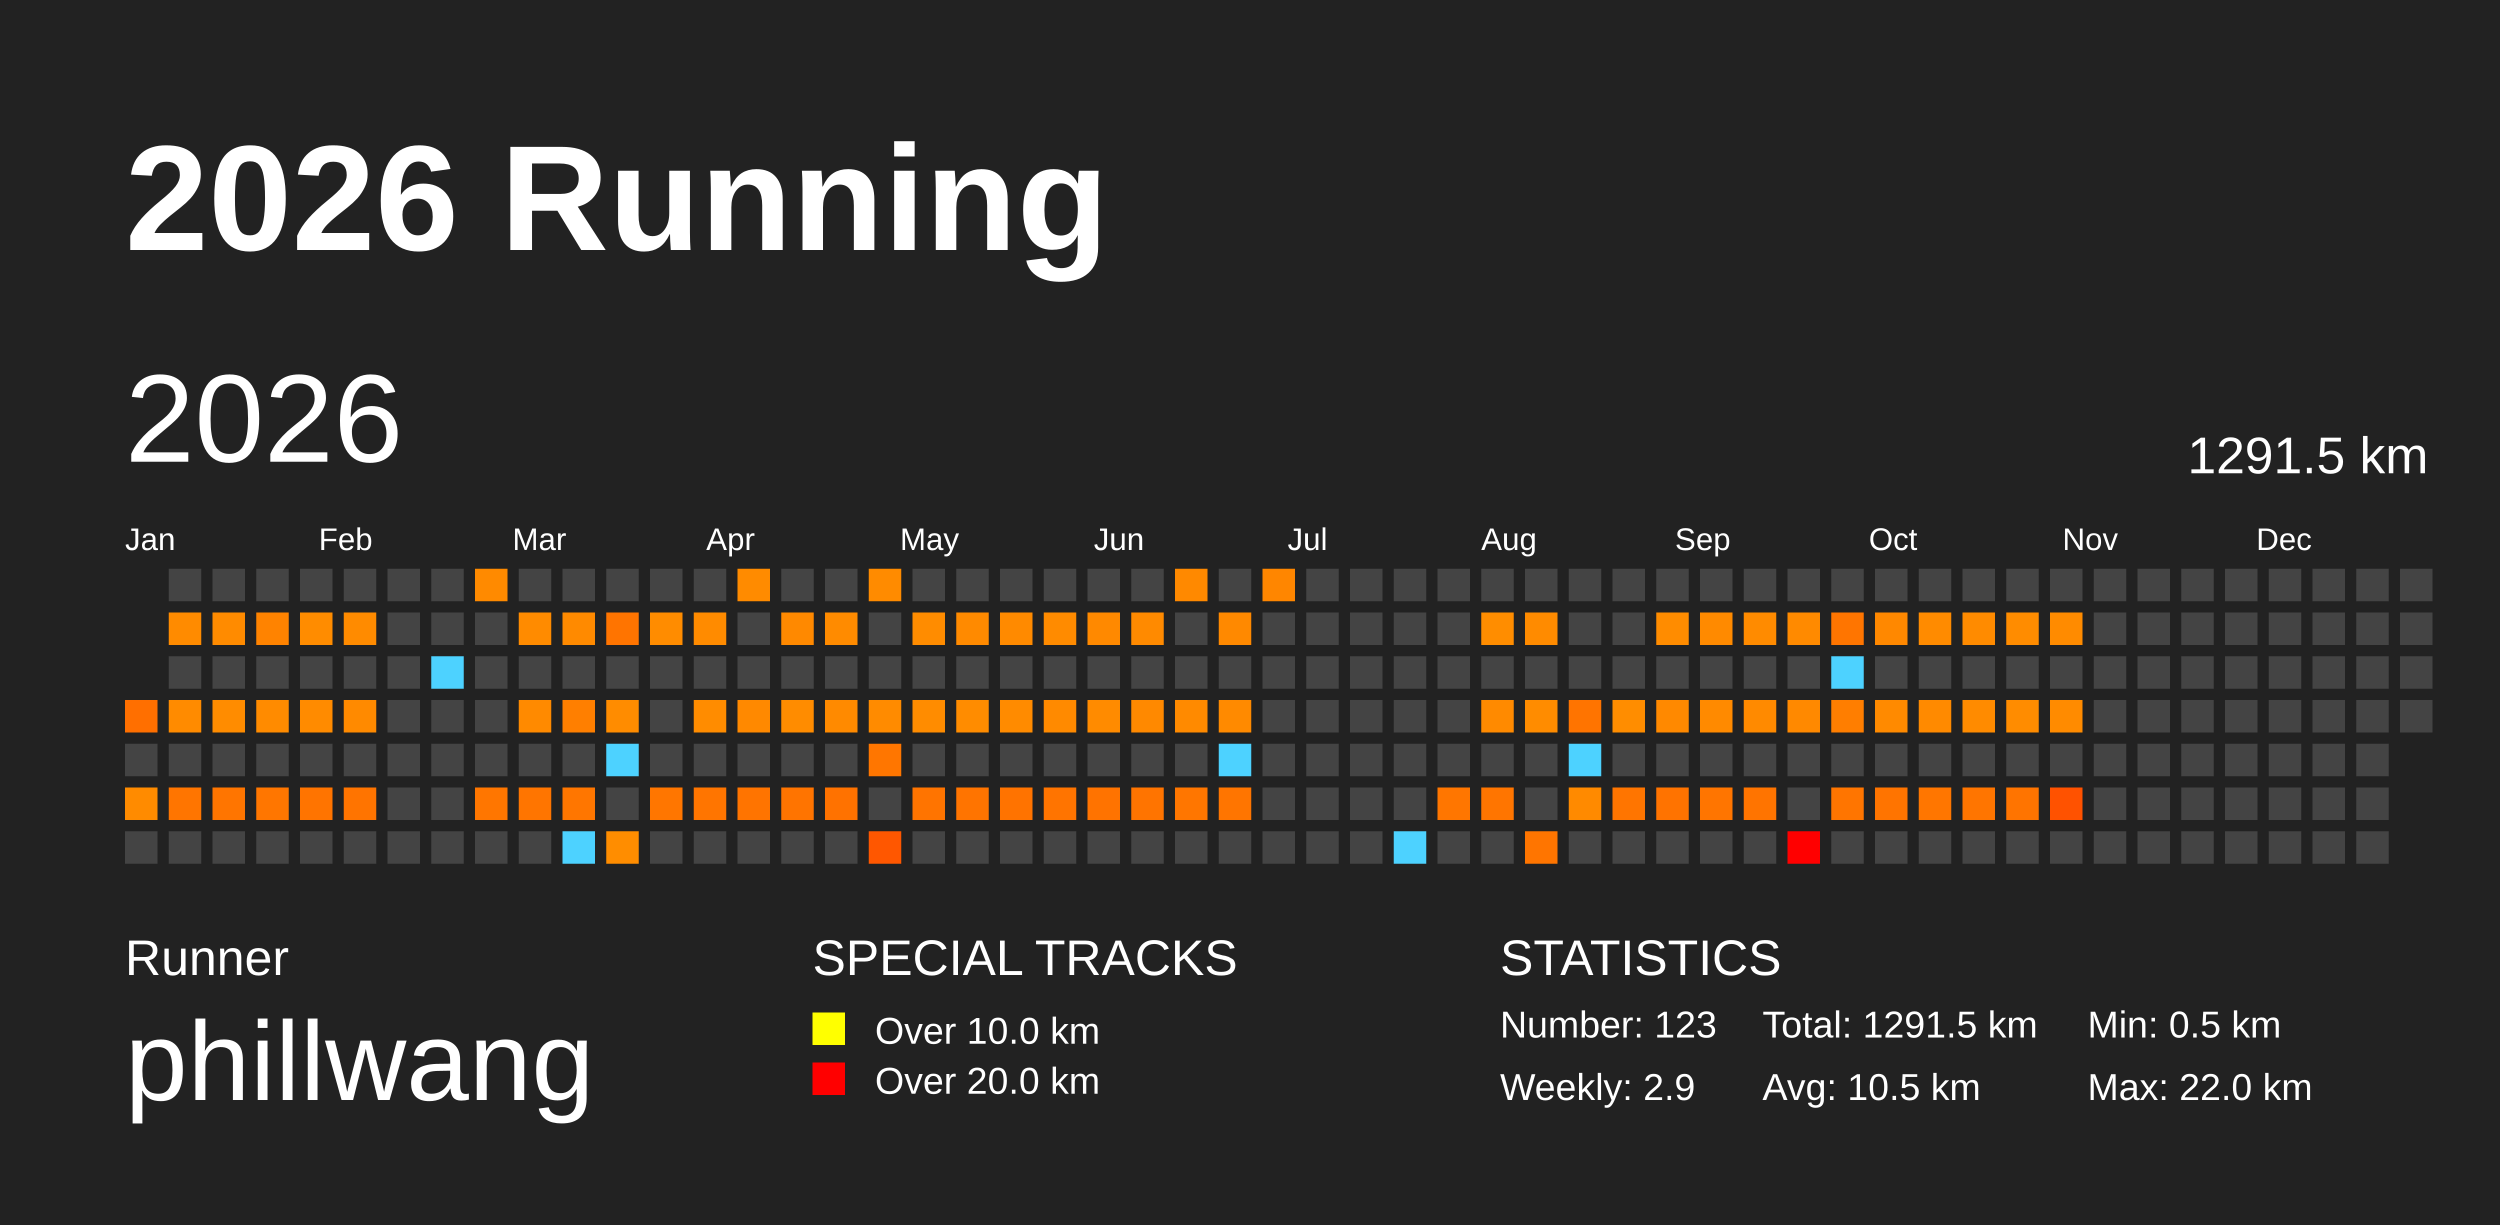
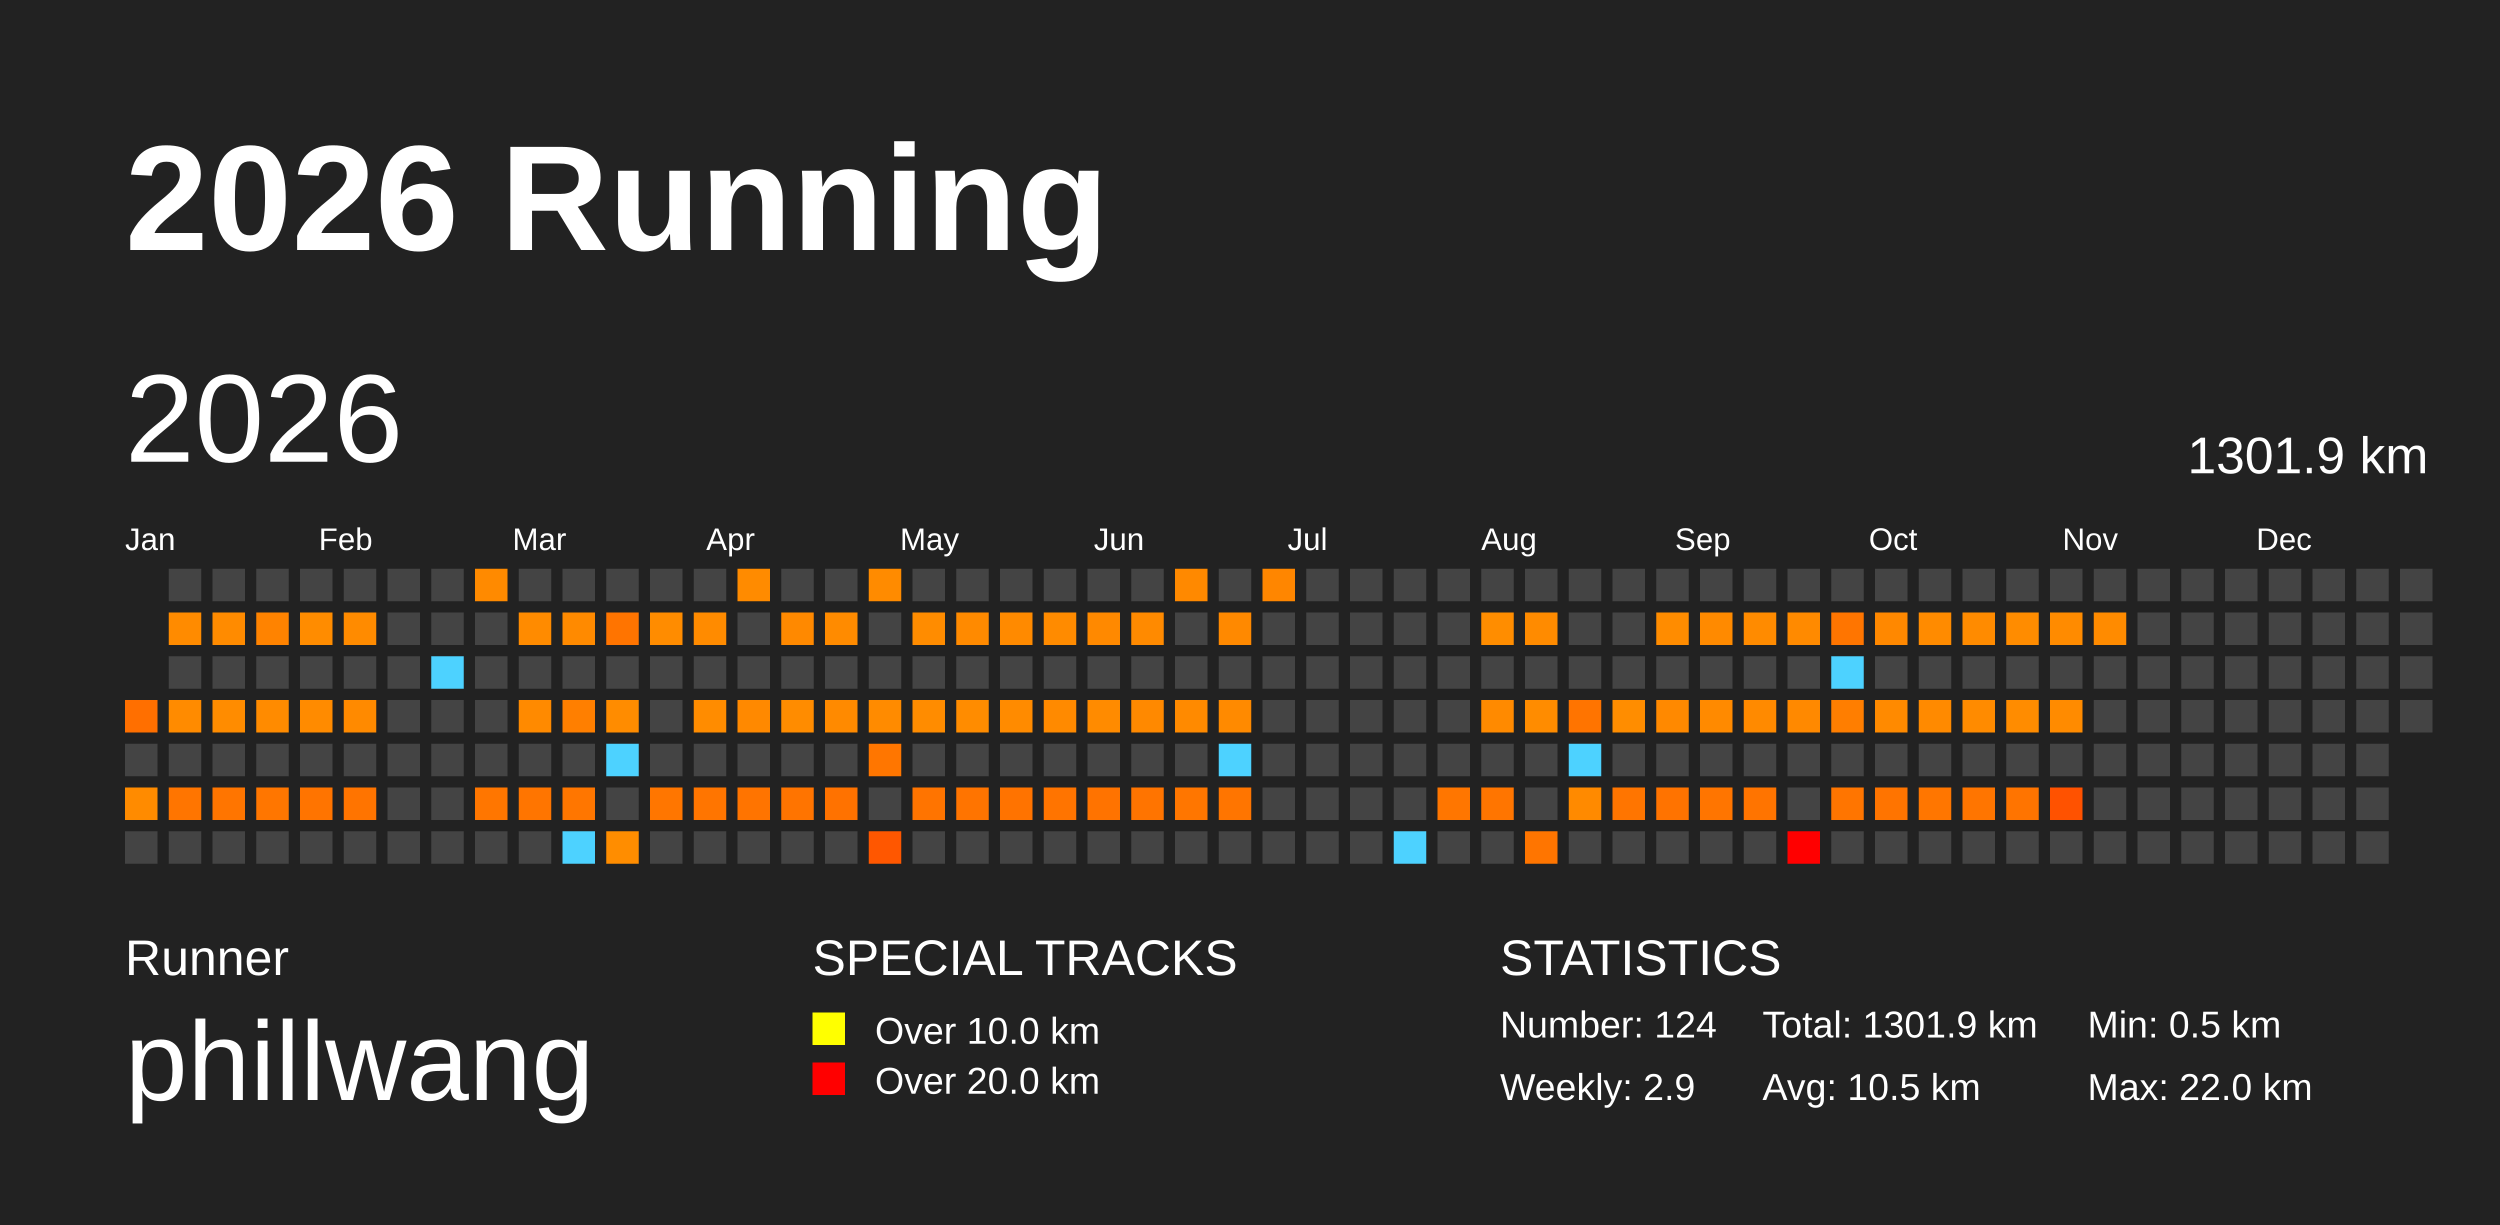
<svg xmlns="http://www.w3.org/2000/svg" baseProfile="full" height="98mm" version="1.1" viewBox="0,0,200,98" width="200mm">
  <defs>
    <pattern height="2" id="indoor-stripe" patternUnits="userSpaceOnUse" width="2">
      <line stroke="white" stroke-opacity="0.45" stroke-width="0.5" x1="0" x2="2" y1="2" y2="0" />
    </pattern>
  </defs>
  <rect fill="#222222" height="98" width="200" x="0" y="0" />
  <text fill="#FFFFFF" style="font-size:12px; font-family:Arial; font-weight:bold;" x="10" y="20">2026 Running</text>
  <text fill="#FFFFFF" style="font-size:4px; font-family:Arial" x="10" y="78">Runner</text>
  <text fill="#FFFFFF" style="font-size:9px; font-family:Arial" x="10" y="88">phillwang</text>
  <text fill="#FFFFFF" style="font-size:4px; font-family:Arial" x="65" y="78">SPECIAL TRACKS</text>
  <rect fill="yellow" height="2.6" width="2.6" x="65" y="81" />
  <text fill="#FFFFFF" style="font-size:3px; font-family:Arial" x="70" y="83.5">Over 10.0 km</text>
  <rect fill="red" height="2.6" width="2.6" x="65" y="85" />
  <text fill="#FFFFFF" style="font-size:3px; font-family:Arial" x="70" y="87.5">Over 20.0 km</text>
  <text fill="#FFFFFF" style="font-size:4px; font-family:Arial" x="120" y="78">STATISTICS</text>
-   <text fill="#FFFFFF" style="font-size:3px; font-family:Arial" x="120" y="83">Number: 123</text>
+   <text fill="#FFFFFF" style="font-size:3px; font-family:Arial" x="120" y="83">Number: 124</text>
  <text fill="#FFFFFF" style="font-size:3px; font-family:Arial" x="120" y="88">Weekly: 2.9</text>
-   <text fill="#FFFFFF" style="font-size:3px; font-family:Arial" x="141" y="83">Total: 1291.5 km</text>
+   <text fill="#FFFFFF" style="font-size:3px; font-family:Arial" x="141" y="83">Total: 1301.9 km</text>
  <text fill="#FFFFFF" style="font-size:3px; font-family:Arial" x="141" y="88">Avg: 10.5 km</text>
  <text fill="#FFFFFF" style="font-size:3px; font-family:Arial" x="167" y="83">Min: 0.5 km</text>
  <text fill="#FFFFFF" style="font-size:3px; font-family:Arial" x="167" y="88">Max: 22.0 km</text>
  <text dominant-baseline="hanging" fill="#FFFFFF" style="font-size:10.0px; font-family:Arial;" x="10" y="30">2026</text>
-   <text dominant-baseline="hanging" fill="#FFFFFF" style="font-size:4.125px; font-family:Arial;" x="175" y="35">1291.5 km</text>
+   <text dominant-baseline="hanging" fill="#FFFFFF" style="font-size:4.125px; font-family:Arial;" x="175" y="35">1301.9 km</text>
  <text fill="#FFFFFF" style="font-size:2.5px; font-family:Arial" x="10.0" y="44">Jan</text>
  <text fill="#FFFFFF" style="font-size:2.5px; font-family:Arial" x="25.5" y="44">Feb</text>
  <text fill="#FFFFFF" style="font-size:2.5px; font-family:Arial" x="41.0" y="44">Mar</text>
  <text fill="#FFFFFF" style="font-size:2.5px; font-family:Arial" x="56.5" y="44">Apr</text>
  <text fill="#FFFFFF" style="font-size:2.5px; font-family:Arial" x="72.0" y="44">May</text>
  <text fill="#FFFFFF" style="font-size:2.5px; font-family:Arial" x="87.5" y="44">Jun</text>
  <text fill="#FFFFFF" style="font-size:2.5px; font-family:Arial" x="103.0" y="44">Jul</text>
  <text fill="#FFFFFF" style="font-size:2.5px; font-family:Arial" x="118.5" y="44">Aug</text>
  <text fill="#FFFFFF" style="font-size:2.5px; font-family:Arial" x="134.0" y="44">Sep</text>
  <text fill="#FFFFFF" style="font-size:2.5px; font-family:Arial" x="149.5" y="44">Oct</text>
  <text fill="#FFFFFF" style="font-size:2.5px; font-family:Arial" x="165.0" y="44">Nov</text>
  <text fill="#FFFFFF" style="font-size:2.5px; font-family:Arial" x="180.5" y="44">Dec</text>
  <rect fill="#ff6f00" height="2.6" width="2.6" x="10.0" y="56.0" />
  <rect fill="#444444" height="2.6" width="2.6" x="10.0" y="59.5" />
  <rect fill="#ff8b00" height="2.6" width="2.6" x="10.0" y="63.0" />
  <rect fill="#444444" height="2.6" width="2.6" x="10.0" y="66.5" />
  <rect fill="#444444" height="2.6" width="2.6" x="13.5" y="45.5" />
  <rect fill="#ff8b00" height="2.6" width="2.6" x="13.5" y="49.0" />
  <rect fill="#444444" height="2.6" width="2.6" x="13.5" y="52.5" />
  <rect fill="#ff8b00" height="2.6" width="2.6" x="13.5" y="56.0" />
  <rect fill="#444444" height="2.6" width="2.6" x="13.5" y="59.5" />
  <rect fill="#ff7500" height="2.6" width="2.6" x="13.5" y="63.0" />
  <rect fill="#444444" height="2.6" width="2.6" x="13.5" y="66.5" />
  <rect fill="#444444" height="2.6" width="2.6" x="17.0" y="45.5" />
  <rect fill="#ff8b00" height="2.6" width="2.6" x="17.0" y="49.0" />
  <rect fill="#444444" height="2.6" width="2.6" x="17.0" y="52.5" />
  <rect fill="#ff8c00" height="2.6" width="2.6" x="17.0" y="56.0" />
  <rect fill="#444444" height="2.6" width="2.6" x="17.0" y="59.5" />
  <rect fill="#ff7500" height="2.6" width="2.6" x="17.0" y="63.0" />
  <rect fill="#444444" height="2.6" width="2.6" x="17.0" y="66.5" />
  <rect fill="#444444" height="2.6" width="2.6" x="20.5" y="45.5" />
  <rect fill="#ff8300" height="2.6" width="2.6" x="20.5" y="49.0" />
  <rect fill="#444444" height="2.6" width="2.6" x="20.5" y="52.5" />
  <rect fill="#ff8b00" height="2.6" width="2.6" x="20.5" y="56.0" />
  <rect fill="#444444" height="2.6" width="2.6" x="20.5" y="59.5" />
  <rect fill="#ff7600" height="2.6" width="2.6" x="20.5" y="63.0" />
  <rect fill="#444444" height="2.6" width="2.6" x="20.5" y="66.5" />
  <rect fill="#444444" height="2.6" width="2.6" x="24.0" y="45.5" />
  <rect fill="#ff8c00" height="2.6" width="2.6" x="24.0" y="49.0" />
  <rect fill="#444444" height="2.6" width="2.6" x="24.0" y="52.5" />
  <rect fill="#ff8b00" height="2.6" width="2.6" x="24.0" y="56.0" />
  <rect fill="#444444" height="2.6" width="2.6" x="24.0" y="59.5" />
  <rect fill="#ff7400" height="2.6" width="2.6" x="24.0" y="63.0" />
  <rect fill="#444444" height="2.6" width="2.6" x="24.0" y="66.5" />
  <rect fill="#444444" height="2.6" width="2.6" x="27.5" y="45.5" />
  <rect fill="#ff8b00" height="2.6" width="2.6" x="27.5" y="49.0" />
  <rect fill="#444444" height="2.6" width="2.6" x="27.5" y="52.5" />
  <rect fill="#ff8a00" height="2.6" width="2.6" x="27.5" y="56.0" />
  <rect fill="#444444" height="2.6" width="2.6" x="27.5" y="59.5" />
  <rect fill="#ff7400" height="2.6" width="2.6" x="27.5" y="63.0" />
  <rect fill="#444444" height="2.6" width="2.6" x="27.5" y="66.5" />
  <rect fill="#444444" height="2.6" width="2.6" x="31.0" y="45.5" />
  <rect fill="#444444" height="2.6" width="2.6" x="31.0" y="49.0" />
  <rect fill="#444444" height="2.6" width="2.6" x="31.0" y="52.5" />
  <rect fill="#444444" height="2.6" width="2.6" x="31.0" y="56.0" />
  <rect fill="#444444" height="2.6" width="2.6" x="31.0" y="59.5" />
  <rect fill="#444444" height="2.6" width="2.6" x="31.0" y="63.0" />
  <rect fill="#444444" height="2.6" width="2.6" x="31.0" y="66.5" />
  <rect fill="#444444" height="2.6" width="2.6" x="34.5" y="45.5" />
  <rect fill="#444444" height="2.6" width="2.6" x="34.5" y="49.0" />
  <rect fill="#4dd2ff" height="2.6" width="2.6" x="34.5" y="52.5" />
  <rect fill="#444444" height="2.6" width="2.6" x="34.5" y="56.0" />
  <rect fill="#444444" height="2.6" width="2.6" x="34.5" y="59.5" />
  <rect fill="#444444" height="2.6" width="2.6" x="34.5" y="63.0" />
  <rect fill="#444444" height="2.6" width="2.6" x="34.5" y="66.5" />
  <rect fill="#ff8a00" height="2.6" width="2.6" x="38.0" y="45.5" />
  <rect fill="#444444" height="2.6" width="2.6" x="38.0" y="49.0" />
  <rect fill="#444444" height="2.6" width="2.6" x="38.0" y="52.5" />
  <rect fill="#444444" height="2.6" width="2.6" x="38.0" y="56.0" />
  <rect fill="#444444" height="2.6" width="2.6" x="38.0" y="59.5" />
  <rect fill="#ff7600" height="2.6" width="2.6" x="38.0" y="63.0" />
  <rect fill="#444444" height="2.6" width="2.6" x="38.0" y="66.5" />
  <rect fill="#444444" height="2.6" width="2.6" x="41.5" y="45.5" />
  <rect fill="#ff8b00" height="2.6" width="2.6" x="41.5" y="49.0" />
  <rect fill="#444444" height="2.6" width="2.6" x="41.5" y="52.5" />
  <rect fill="#ff8a00" height="2.6" width="2.6" x="41.5" y="56.0" />
  <rect fill="#444444" height="2.6" width="2.6" x="41.5" y="59.5" />
  <rect fill="#ff7500" height="2.6" width="2.6" x="41.5" y="63.0" />
  <rect fill="#444444" height="2.6" width="2.6" x="41.5" y="66.5" />
  <rect fill="#444444" height="2.6" width="2.6" x="45.0" y="45.5" />
  <rect fill="#ff8a00" height="2.6" width="2.6" x="45.0" y="49.0" />
  <rect fill="#444444" height="2.6" width="2.6" x="45.0" y="52.5" />
  <rect fill="#ff7f00" height="2.6" width="2.6" x="45.0" y="56.0" />
  <rect fill="#444444" height="2.6" width="2.6" x="45.0" y="59.5" />
  <rect fill="#ff7600" height="2.6" width="2.6" x="45.0" y="63.0" />
  <rect fill="#4dd2ff" height="2.6" width="2.6" x="45.0" y="66.5" />
  <rect fill="#444444" height="2.6" width="2.6" x="48.5" y="45.5" />
  <rect fill="#ff7400" height="2.6" width="2.6" x="48.5" y="49.0" />
  <rect fill="#444444" height="2.6" width="2.6" x="48.5" y="52.5" />
  <rect fill="#ff8c00" height="2.6" width="2.6" x="48.5" y="56.0" />
  <rect fill="#4dd2ff" height="2.6" width="2.6" x="48.5" y="59.5" />
  <rect fill="#444444" height="2.6" width="2.6" x="48.5" y="63.0" />
  <rect fill="#ff8d00" height="2.6" width="2.6" x="48.5" y="66.5" />
  <rect fill="#444444" height="2.6" width="2.6" x="52.0" y="45.5" />
  <rect fill="#ff8c00" height="2.6" width="2.6" x="52.0" y="49.0" />
  <rect fill="#444444" height="2.6" width="2.6" x="52.0" y="52.5" />
  <rect fill="#444444" height="2.6" width="2.6" x="52.0" y="56.0" />
  <rect fill="#444444" height="2.6" width="2.6" x="52.0" y="59.5" />
  <rect fill="#ff7600" height="2.6" width="2.6" x="52.0" y="63.0" />
  <rect fill="#444444" height="2.6" width="2.6" x="52.0" y="66.5" />
  <rect fill="#444444" height="2.6" width="2.6" x="55.5" y="45.5" />
  <rect fill="#ff8b00" height="2.6" width="2.6" x="55.5" y="49.0" />
  <rect fill="#444444" height="2.6" width="2.6" x="55.5" y="52.5" />
  <rect fill="#ff8c00" height="2.6" width="2.6" x="55.5" y="56.0" />
  <rect fill="#444444" height="2.6" width="2.6" x="55.5" y="59.5" />
  <rect fill="#ff7500" height="2.6" width="2.6" x="55.5" y="63.0" />
  <rect fill="#444444" height="2.6" width="2.6" x="55.5" y="66.5" />
  <rect fill="#ff8b00" height="2.6" width="2.6" x="59.0" y="45.5" />
  <rect fill="#444444" height="2.6" width="2.6" x="59.0" y="49.0" />
  <rect fill="#444444" height="2.6" width="2.6" x="59.0" y="52.5" />
  <rect fill="#ff8900" height="2.6" width="2.6" x="59.0" y="56.0" />
  <rect fill="#444444" height="2.6" width="2.6" x="59.0" y="59.5" />
  <rect fill="#ff7400" height="2.6" width="2.6" x="59.0" y="63.0" />
  <rect fill="#444444" height="2.6" width="2.6" x="59.0" y="66.5" />
  <rect fill="#444444" height="2.6" width="2.6" x="62.5" y="45.5" />
  <rect fill="#ff8900" height="2.6" width="2.6" x="62.5" y="49.0" />
  <rect fill="#444444" height="2.6" width="2.6" x="62.5" y="52.5" />
  <rect fill="#ff8c00" height="2.6" width="2.6" x="62.5" y="56.0" />
  <rect fill="#444444" height="2.6" width="2.6" x="62.5" y="59.5" />
  <rect fill="#ff7400" height="2.6" width="2.6" x="62.5" y="63.0" />
  <rect fill="#444444" height="2.6" width="2.6" x="62.5" y="66.5" />
  <rect fill="#444444" height="2.6" width="2.6" x="66.0" y="45.5" />
  <rect fill="#ff8b00" height="2.6" width="2.6" x="66.0" y="49.0" />
  <rect fill="#444444" height="2.6" width="2.6" x="66.0" y="52.5" />
  <rect fill="#ff8a00" height="2.6" width="2.6" x="66.0" y="56.0" />
  <rect fill="#444444" height="2.6" width="2.6" x="66.0" y="59.5" />
  <rect fill="#ff7200" height="2.6" width="2.6" x="66.0" y="63.0" />
  <rect fill="#444444" height="2.6" width="2.6" x="66.0" y="66.5" />
  <rect fill="#ff8b00" height="2.6" width="2.6" x="69.5" y="45.5" />
  <rect fill="#444444" height="2.6" width="2.6" x="69.5" y="49.0" />
  <rect fill="#444444" height="2.6" width="2.6" x="69.5" y="52.5" />
  <rect fill="#ff8b00" height="2.6" width="2.6" x="69.5" y="56.0" />
  <rect fill="#ff7600" height="2.6" width="2.6" x="69.5" y="59.5" />
  <rect fill="#444444" height="2.6" width="2.6" x="69.5" y="63.0" />
  <rect fill="#ff5700" height="2.6" width="2.6" x="69.5" y="66.5" />
  <rect fill="#444444" height="2.6" width="2.6" x="73.0" y="45.5" />
  <rect fill="#ff8c00" height="2.6" width="2.6" x="73.0" y="49.0" />
  <rect fill="#444444" height="2.6" width="2.6" x="73.0" y="52.5" />
  <rect fill="#ff8c00" height="2.6" width="2.6" x="73.0" y="56.0" />
  <rect fill="#444444" height="2.6" width="2.6" x="73.0" y="59.5" />
  <rect fill="#ff7400" height="2.6" width="2.6" x="73.0" y="63.0" />
  <rect fill="#444444" height="2.6" width="2.6" x="73.0" y="66.5" />
  <rect fill="#444444" height="2.6" width="2.6" x="76.5" y="45.5" />
  <rect fill="#ff8a00" height="2.6" width="2.6" x="76.5" y="49.0" />
  <rect fill="#444444" height="2.6" width="2.6" x="76.5" y="52.5" />
  <rect fill="#ff8c00" height="2.6" width="2.6" x="76.5" y="56.0" />
  <rect fill="#444444" height="2.6" width="2.6" x="76.5" y="59.5" />
  <rect fill="#ff7400" height="2.6" width="2.6" x="76.5" y="63.0" />
  <rect fill="#444444" height="2.6" width="2.6" x="76.5" y="66.5" />
  <rect fill="#444444" height="2.6" width="2.6" x="80.0" y="45.5" />
  <rect fill="#ff8a00" height="2.6" width="2.6" x="80.0" y="49.0" />
  <rect fill="#444444" height="2.6" width="2.6" x="80.0" y="52.5" />
  <rect fill="#ff8b00" height="2.6" width="2.6" x="80.0" y="56.0" />
  <rect fill="#444444" height="2.6" width="2.6" x="80.0" y="59.5" />
  <rect fill="#ff7300" height="2.6" width="2.6" x="80.0" y="63.0" />
  <rect fill="#444444" height="2.6" width="2.6" x="80.0" y="66.5" />
  <rect fill="#444444" height="2.6" width="2.6" x="83.5" y="45.5" />
  <rect fill="#ff8b00" height="2.6" width="2.6" x="83.5" y="49.0" />
  <rect fill="#444444" height="2.6" width="2.6" x="83.5" y="52.5" />
  <rect fill="#ff8a00" height="2.6" width="2.6" x="83.5" y="56.0" />
  <rect fill="#444444" height="2.6" width="2.6" x="83.5" y="59.5" />
  <rect fill="#ff7400" height="2.6" width="2.6" x="83.5" y="63.0" />
  <rect fill="#444444" height="2.6" width="2.6" x="83.5" y="66.5" />
  <rect fill="#444444" height="2.6" width="2.6" x="87.0" y="45.5" />
  <rect fill="#ff8900" height="2.6" width="2.6" x="87.0" y="49.0" />
  <rect fill="#444444" height="2.6" width="2.6" x="87.0" y="52.5" />
  <rect fill="#ff8b00" height="2.6" width="2.6" x="87.0" y="56.0" />
  <rect fill="#444444" height="2.6" width="2.6" x="87.0" y="59.5" />
  <rect fill="#ff7300" height="2.6" width="2.6" x="87.0" y="63.0" />
  <rect fill="#444444" height="2.6" width="2.6" x="87.0" y="66.5" />
  <rect fill="#444444" height="2.6" width="2.6" x="90.5" y="45.5" />
  <rect fill="#ff8a00" height="2.6" width="2.6" x="90.5" y="49.0" />
  <rect fill="#444444" height="2.6" width="2.6" x="90.5" y="52.5" />
  <rect fill="#ff8900" height="2.6" width="2.6" x="90.5" y="56.0" />
  <rect fill="#444444" height="2.6" width="2.6" x="90.5" y="59.5" />
  <rect fill="#ff7400" height="2.6" width="2.6" x="90.5" y="63.0" />
  <rect fill="#444444" height="2.6" width="2.6" x="90.5" y="66.5" />
  <rect fill="#ff8900" height="2.6" width="2.6" x="94.0" y="45.5" />
  <rect fill="#444444" height="2.6" width="2.6" x="94.0" y="49.0" />
  <rect fill="#444444" height="2.6" width="2.6" x="94.0" y="52.5" />
  <rect fill="#ff8a00" height="2.6" width="2.6" x="94.0" y="56.0" />
  <rect fill="#444444" height="2.6" width="2.6" x="94.0" y="59.5" />
  <rect fill="#ff7600" height="2.6" width="2.6" x="94.0" y="63.0" />
  <rect fill="#444444" height="2.6" width="2.6" x="94.0" y="66.5" />
  <rect fill="#444444" height="2.6" width="2.6" x="97.5" y="45.5" />
  <rect fill="#ff8900" height="2.6" width="2.6" x="97.5" y="49.0" />
  <rect fill="#444444" height="2.6" width="2.6" x="97.5" y="52.5" />
  <rect fill="#ff8a00" height="2.6" width="2.6" x="97.5" y="56.0" />
  <rect fill="#4dd2ff" height="2.6" width="2.6" x="97.5" y="59.5" />
  <rect fill="#ff7500" height="2.6" width="2.6" x="97.5" y="63.0" />
  <rect fill="#444444" height="2.6" width="2.6" x="97.5" y="66.5" />
  <rect fill="#ff8600" height="2.6" width="2.6" x="101.0" y="45.5" />
  <rect fill="#444444" height="2.6" width="2.6" x="101.0" y="49.0" />
  <rect fill="#444444" height="2.6" width="2.6" x="101.0" y="52.5" />
  <rect fill="#444444" height="2.6" width="2.6" x="101.0" y="56.0" />
  <rect fill="#444444" height="2.6" width="2.6" x="101.0" y="59.5" />
  <rect fill="#444444" height="2.6" width="2.6" x="101.0" y="63.0" />
  <rect fill="#444444" height="2.6" width="2.6" x="101.0" y="66.5" />
  <rect fill="#444444" height="2.6" width="2.6" x="104.5" y="45.5" />
  <rect fill="#444444" height="2.6" width="2.6" x="104.5" y="49.0" />
  <rect fill="#444444" height="2.6" width="2.6" x="104.5" y="52.5" />
  <rect fill="#444444" height="2.6" width="2.6" x="104.5" y="56.0" />
  <rect fill="#444444" height="2.6" width="2.6" x="104.5" y="59.5" />
  <rect fill="#444444" height="2.6" width="2.6" x="104.5" y="63.0" />
  <rect fill="#444444" height="2.6" width="2.6" x="104.5" y="66.5" />
  <rect fill="#444444" height="2.6" width="2.6" x="108.0" y="45.5" />
  <rect fill="#444444" height="2.6" width="2.6" x="108.0" y="49.0" />
  <rect fill="#444444" height="2.6" width="2.6" x="108.0" y="52.5" />
  <rect fill="#444444" height="2.6" width="2.6" x="108.0" y="56.0" />
  <rect fill="#444444" height="2.6" width="2.6" x="108.0" y="59.5" />
  <rect fill="#444444" height="2.6" width="2.6" x="108.0" y="63.0" />
  <rect fill="#444444" height="2.6" width="2.6" x="108.0" y="66.5" />
  <rect fill="#444444" height="2.6" width="2.6" x="111.5" y="45.5" />
  <rect fill="#444444" height="2.6" width="2.6" x="111.5" y="49.0" />
  <rect fill="#444444" height="2.6" width="2.6" x="111.5" y="52.5" />
  <rect fill="#444444" height="2.6" width="2.6" x="111.5" y="56.0" />
  <rect fill="#444444" height="2.6" width="2.6" x="111.5" y="59.5" />
  <rect fill="#444444" height="2.6" width="2.6" x="111.5" y="63.0" />
  <rect fill="#4dd2ff" height="2.6" width="2.6" x="111.5" y="66.5" />
  <rect fill="#444444" height="2.6" width="2.6" x="115.0" y="45.5" />
  <rect fill="#444444" height="2.6" width="2.6" x="115.0" y="49.0" />
  <rect fill="#444444" height="2.6" width="2.6" x="115.0" y="52.5" />
  <rect fill="#444444" height="2.6" width="2.6" x="115.0" y="56.0" />
  <rect fill="#444444" height="2.6" width="2.6" x="115.0" y="59.5" />
  <rect fill="#ff7600" height="2.6" width="2.6" x="115.0" y="63.0" />
  <rect fill="#444444" height="2.6" width="2.6" x="115.0" y="66.5" />
  <rect fill="#444444" height="2.6" width="2.6" x="118.5" y="45.5" />
  <rect fill="#ff8d00" height="2.6" width="2.6" x="118.5" y="49.0" />
  <rect fill="#444444" height="2.6" width="2.6" x="118.5" y="52.5" />
  <rect fill="#ff8a00" height="2.6" width="2.6" x="118.5" y="56.0" />
  <rect fill="#444444" height="2.6" width="2.6" x="118.5" y="59.5" />
  <rect fill="#ff7500" height="2.6" width="2.6" x="118.5" y="63.0" />
  <rect fill="#444444" height="2.6" width="2.6" x="118.5" y="66.5" />
  <rect fill="#444444" height="2.6" width="2.6" x="122.0" y="45.5" />
  <rect fill="#ff8b00" height="2.6" width="2.6" x="122.0" y="49.0" />
  <rect fill="#444444" height="2.6" width="2.6" x="122.0" y="52.5" />
  <rect fill="#ff8c00" height="2.6" width="2.6" x="122.0" y="56.0" />
  <rect fill="#444444" height="2.6" width="2.6" x="122.0" y="59.5" />
  <rect fill="#444444" height="2.6" width="2.6" x="122.0" y="63.0" />
  <rect fill="#ff7500" height="2.6" width="2.6" x="122.0" y="66.5" />
  <rect fill="#444444" height="2.6" width="2.6" x="125.5" y="45.5" />
  <rect fill="#444444" height="2.6" width="2.6" x="125.5" y="49.0" />
  <rect fill="#444444" height="2.6" width="2.6" x="125.5" y="52.5" />
  <rect fill="#ff7400" height="2.6" width="2.6" x="125.5" y="56.0" />
  <rect fill="#4dd2ff" height="2.6" width="2.6" x="125.5" y="59.5" />
  <rect fill="#ff8a00" height="2.6" width="2.6" x="125.5" y="63.0" />
  <rect fill="#444444" height="2.6" width="2.6" x="125.5" y="66.5" />
  <rect fill="#444444" height="2.6" width="2.6" x="129.0" y="45.5" />
  <rect fill="#444444" height="2.6" width="2.6" x="129.0" y="49.0" />
  <rect fill="#444444" height="2.6" width="2.6" x="129.0" y="52.5" />
  <rect fill="#ff8d00" height="2.6" width="2.6" x="129.0" y="56.0" />
  <rect fill="#444444" height="2.6" width="2.6" x="129.0" y="59.5" />
  <rect fill="#ff7500" height="2.6" width="2.6" x="129.0" y="63.0" />
  <rect fill="#444444" height="2.6" width="2.6" x="129.0" y="66.5" />
  <rect fill="#444444" height="2.6" width="2.6" x="132.5" y="45.5" />
  <rect fill="#ff8c00" height="2.6" width="2.6" x="132.5" y="49.0" />
  <rect fill="#444444" height="2.6" width="2.6" x="132.5" y="52.5" />
  <rect fill="#ff8900" height="2.6" width="2.6" x="132.5" y="56.0" />
  <rect fill="#444444" height="2.6" width="2.6" x="132.5" y="59.5" />
  <rect fill="#ff7300" height="2.6" width="2.6" x="132.5" y="63.0" />
  <rect fill="#444444" height="2.6" width="2.6" x="132.5" y="66.5" />
  <rect fill="#444444" height="2.6" width="2.6" x="136.0" y="45.5" />
  <rect fill="#ff8a00" height="2.6" width="2.6" x="136.0" y="49.0" />
  <rect fill="#444444" height="2.6" width="2.6" x="136.0" y="52.5" />
  <rect fill="#ff8a00" height="2.6" width="2.6" x="136.0" y="56.0" />
  <rect fill="#444444" height="2.6" width="2.6" x="136.0" y="59.5" />
  <rect fill="#ff7500" height="2.6" width="2.6" x="136.0" y="63.0" />
  <rect fill="#444444" height="2.6" width="2.6" x="136.0" y="66.5" />
  <rect fill="#444444" height="2.6" width="2.6" x="139.5" y="45.5" />
  <rect fill="#ff8b00" height="2.6" width="2.6" x="139.5" y="49.0" />
  <rect fill="#444444" height="2.6" width="2.6" x="139.5" y="52.5" />
  <rect fill="#ff8a00" height="2.6" width="2.6" x="139.5" y="56.0" />
  <rect fill="#444444" height="2.6" width="2.6" x="139.5" y="59.5" />
  <rect fill="#ff7400" height="2.6" width="2.6" x="139.5" y="63.0" />
  <rect fill="#444444" height="2.6" width="2.6" x="139.5" y="66.5" />
  <rect fill="#444444" height="2.6" width="2.6" x="143.0" y="45.5" />
  <rect fill="#ff8a00" height="2.6" width="2.6" x="143.0" y="49.0" />
  <rect fill="#444444" height="2.6" width="2.6" x="143.0" y="52.5" />
  <rect fill="#ff8900" height="2.6" width="2.6" x="143.0" y="56.0" />
  <rect fill="#444444" height="2.6" width="2.6" x="143.0" y="59.5" />
  <rect fill="#444444" height="2.6" width="2.6" x="143.0" y="63.0" />
  <rect fill="red" height="2.6" width="2.6" x="143.0" y="66.5" />
  <rect fill="#444444" height="2.6" width="2.6" x="146.5" y="45.5" />
  <rect fill="#ff7500" height="2.6" width="2.6" x="146.5" y="49.0" />
  <rect fill="#4dd2ff" height="2.6" width="2.6" x="146.5" y="52.5" />
  <rect fill="#ff7e00" height="2.6" width="2.6" x="146.5" y="56.0" />
  <rect fill="#444444" height="2.6" width="2.6" x="146.5" y="59.5" />
  <rect fill="#ff7500" height="2.6" width="2.6" x="146.5" y="63.0" />
  <rect fill="#444444" height="2.6" width="2.6" x="146.5" y="66.5" />
  <rect fill="#444444" height="2.6" width="2.6" x="150.0" y="45.5" />
  <rect fill="#ff8800" height="2.6" width="2.6" x="150.0" y="49.0" />
  <rect fill="#444444" height="2.6" width="2.6" x="150.0" y="52.5" />
  <rect fill="#ff8a00" height="2.6" width="2.6" x="150.0" y="56.0" />
  <rect fill="#444444" height="2.6" width="2.6" x="150.0" y="59.5" />
  <rect fill="#ff7400" height="2.6" width="2.6" x="150.0" y="63.0" />
  <rect fill="#444444" height="2.6" width="2.6" x="150.0" y="66.5" />
  <rect fill="#444444" height="2.6" width="2.6" x="153.5" y="45.5" />
  <rect fill="#ff8b00" height="2.6" width="2.6" x="153.5" y="49.0" />
  <rect fill="#444444" height="2.6" width="2.6" x="153.5" y="52.5" />
  <rect fill="#ff8a00" height="2.6" width="2.6" x="153.5" y="56.0" />
  <rect fill="#444444" height="2.6" width="2.6" x="153.5" y="59.5" />
  <rect fill="#ff7600" height="2.6" width="2.6" x="153.5" y="63.0" />
  <rect fill="#444444" height="2.6" width="2.6" x="153.5" y="66.5" />
  <rect fill="#444444" height="2.6" width="2.6" x="157.0" y="45.5" />
  <rect fill="#ff8b00" height="2.6" width="2.6" x="157.0" y="49.0" />
  <rect fill="#444444" height="2.6" width="2.6" x="157.0" y="52.5" />
  <rect fill="#ff8b00" height="2.6" width="2.6" x="157.0" y="56.0" />
  <rect fill="#444444" height="2.6" width="2.6" x="157.0" y="59.5" />
  <rect fill="#ff7500" height="2.6" width="2.6" x="157.0" y="63.0" />
  <rect fill="#444444" height="2.6" width="2.6" x="157.0" y="66.5" />
  <rect fill="#444444" height="2.6" width="2.6" x="160.5" y="45.5" />
  <rect fill="#ff8c00" height="2.6" width="2.6" x="160.5" y="49.0" />
  <rect fill="#444444" height="2.6" width="2.6" x="160.5" y="52.5" />
  <rect fill="#ff8c00" height="2.6" width="2.6" x="160.5" y="56.0" />
  <rect fill="#444444" height="2.6" width="2.6" x="160.5" y="59.5" />
  <rect fill="#ff7400" height="2.6" width="2.6" x="160.5" y="63.0" />
  <rect fill="#444444" height="2.6" width="2.6" x="160.5" y="66.5" />
  <rect fill="#444444" height="2.6" width="2.6" x="164.0" y="45.5" />
  <rect fill="#ff8b00" height="2.6" width="2.6" x="164.0" y="49.0" />
  <rect fill="#444444" height="2.6" width="2.6" x="164.0" y="52.5" />
  <rect fill="#ff8b00" height="2.6" width="2.6" x="164.0" y="56.0" />
  <rect fill="#444444" height="2.6" width="2.6" x="164.0" y="59.5" />
  <rect fill="#ff5200" height="2.6" width="2.6" x="164.0" y="63.0" />
  <rect fill="#444444" height="2.6" width="2.6" x="164.0" y="66.5" />
  <rect fill="#444444" height="2.6" width="2.6" x="167.5" y="45.5" />
-   <rect fill="#444444" height="2.6" width="2.6" x="167.5" y="49.0" />
+   <rect fill="#ff8b00" height="2.6" width="2.6" x="167.5" y="49.0" />
  <rect fill="#444444" height="2.6" width="2.6" x="167.5" y="52.5" />
  <rect fill="#444444" height="2.6" width="2.6" x="167.5" y="56.0" />
  <rect fill="#444444" height="2.6" width="2.6" x="167.5" y="59.5" />
  <rect fill="#444444" height="2.6" width="2.6" x="167.5" y="63.0" />
  <rect fill="#444444" height="2.6" width="2.6" x="167.5" y="66.5" />
  <rect fill="#444444" height="2.6" width="2.6" x="171.0" y="45.5" />
  <rect fill="#444444" height="2.6" width="2.6" x="171.0" y="49.0" />
  <rect fill="#444444" height="2.6" width="2.6" x="171.0" y="52.5" />
  <rect fill="#444444" height="2.6" width="2.6" x="171.0" y="56.0" />
  <rect fill="#444444" height="2.6" width="2.6" x="171.0" y="59.5" />
  <rect fill="#444444" height="2.6" width="2.6" x="171.0" y="63.0" />
  <rect fill="#444444" height="2.6" width="2.6" x="171.0" y="66.5" />
  <rect fill="#444444" height="2.6" width="2.6" x="174.5" y="45.5" />
  <rect fill="#444444" height="2.6" width="2.6" x="174.5" y="49.0" />
  <rect fill="#444444" height="2.6" width="2.6" x="174.5" y="52.5" />
  <rect fill="#444444" height="2.6" width="2.6" x="174.5" y="56.0" />
  <rect fill="#444444" height="2.6" width="2.6" x="174.5" y="59.5" />
  <rect fill="#444444" height="2.6" width="2.6" x="174.5" y="63.0" />
  <rect fill="#444444" height="2.6" width="2.6" x="174.5" y="66.5" />
  <rect fill="#444444" height="2.6" width="2.6" x="178.0" y="45.5" />
  <rect fill="#444444" height="2.6" width="2.6" x="178.0" y="49.0" />
  <rect fill="#444444" height="2.6" width="2.6" x="178.0" y="52.5" />
  <rect fill="#444444" height="2.6" width="2.6" x="178.0" y="56.0" />
  <rect fill="#444444" height="2.6" width="2.6" x="178.0" y="59.5" />
  <rect fill="#444444" height="2.6" width="2.6" x="178.0" y="63.0" />
  <rect fill="#444444" height="2.6" width="2.6" x="178.0" y="66.5" />
  <rect fill="#444444" height="2.6" width="2.6" x="181.5" y="45.5" />
  <rect fill="#444444" height="2.6" width="2.6" x="181.5" y="49.0" />
  <rect fill="#444444" height="2.6" width="2.6" x="181.5" y="52.5" />
  <rect fill="#444444" height="2.6" width="2.6" x="181.5" y="56.0" />
  <rect fill="#444444" height="2.6" width="2.6" x="181.5" y="59.5" />
  <rect fill="#444444" height="2.6" width="2.6" x="181.5" y="63.0" />
  <rect fill="#444444" height="2.6" width="2.6" x="181.5" y="66.5" />
  <rect fill="#444444" height="2.6" width="2.6" x="185.0" y="45.5" />
  <rect fill="#444444" height="2.6" width="2.6" x="185.0" y="49.0" />
  <rect fill="#444444" height="2.6" width="2.6" x="185.0" y="52.5" />
  <rect fill="#444444" height="2.6" width="2.6" x="185.0" y="56.0" />
  <rect fill="#444444" height="2.6" width="2.6" x="185.0" y="59.5" />
  <rect fill="#444444" height="2.6" width="2.6" x="185.0" y="63.0" />
  <rect fill="#444444" height="2.6" width="2.6" x="185.0" y="66.5" />
  <rect fill="#444444" height="2.6" width="2.6" x="188.5" y="45.5" />
  <rect fill="#444444" height="2.6" width="2.6" x="188.5" y="49.0" />
  <rect fill="#444444" height="2.6" width="2.6" x="188.5" y="52.5" />
  <rect fill="#444444" height="2.6" width="2.6" x="188.5" y="56.0" />
  <rect fill="#444444" height="2.6" width="2.6" x="188.5" y="59.5" />
  <rect fill="#444444" height="2.6" width="2.6" x="188.5" y="63.0" />
  <rect fill="#444444" height="2.6" width="2.6" x="188.5" y="66.5" />
  <rect fill="#444444" height="2.6" width="2.6" x="192.0" y="45.5" />
  <rect fill="#444444" height="2.6" width="2.6" x="192.0" y="49.0" />
  <rect fill="#444444" height="2.6" width="2.6" x="192.0" y="52.5" />
  <rect fill="#444444" height="2.6" width="2.6" x="192.0" y="56.0" />
</svg>
